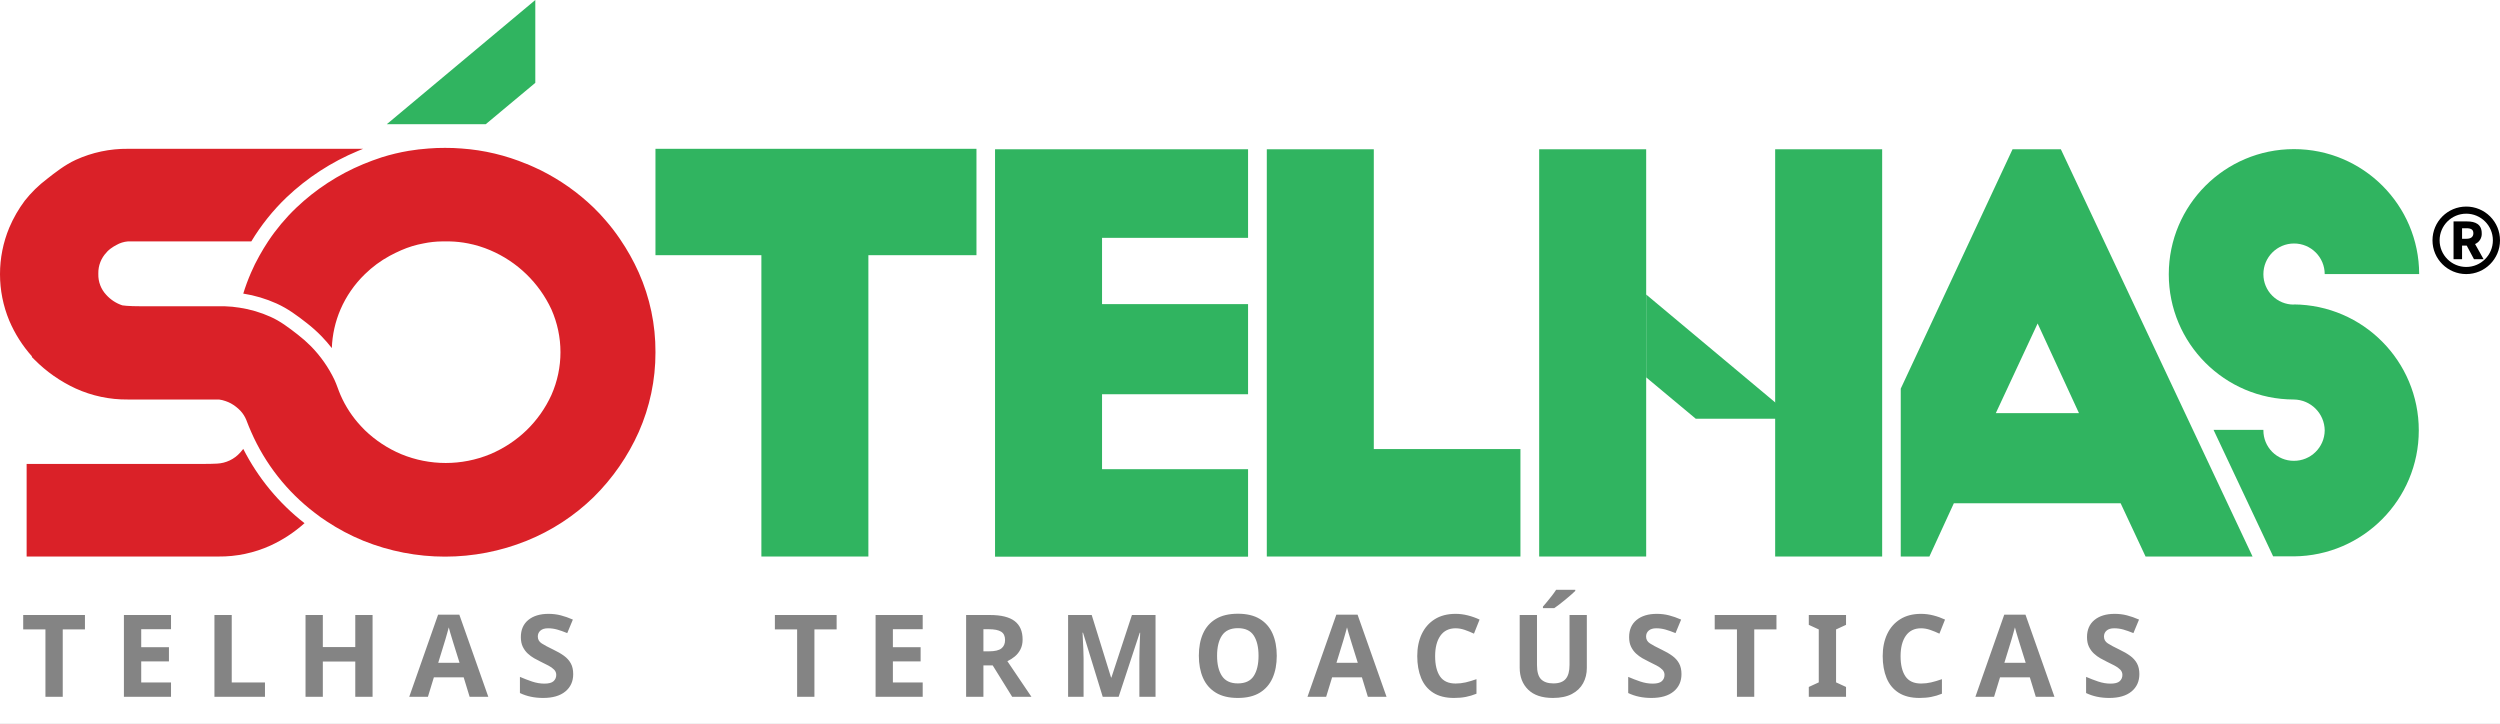
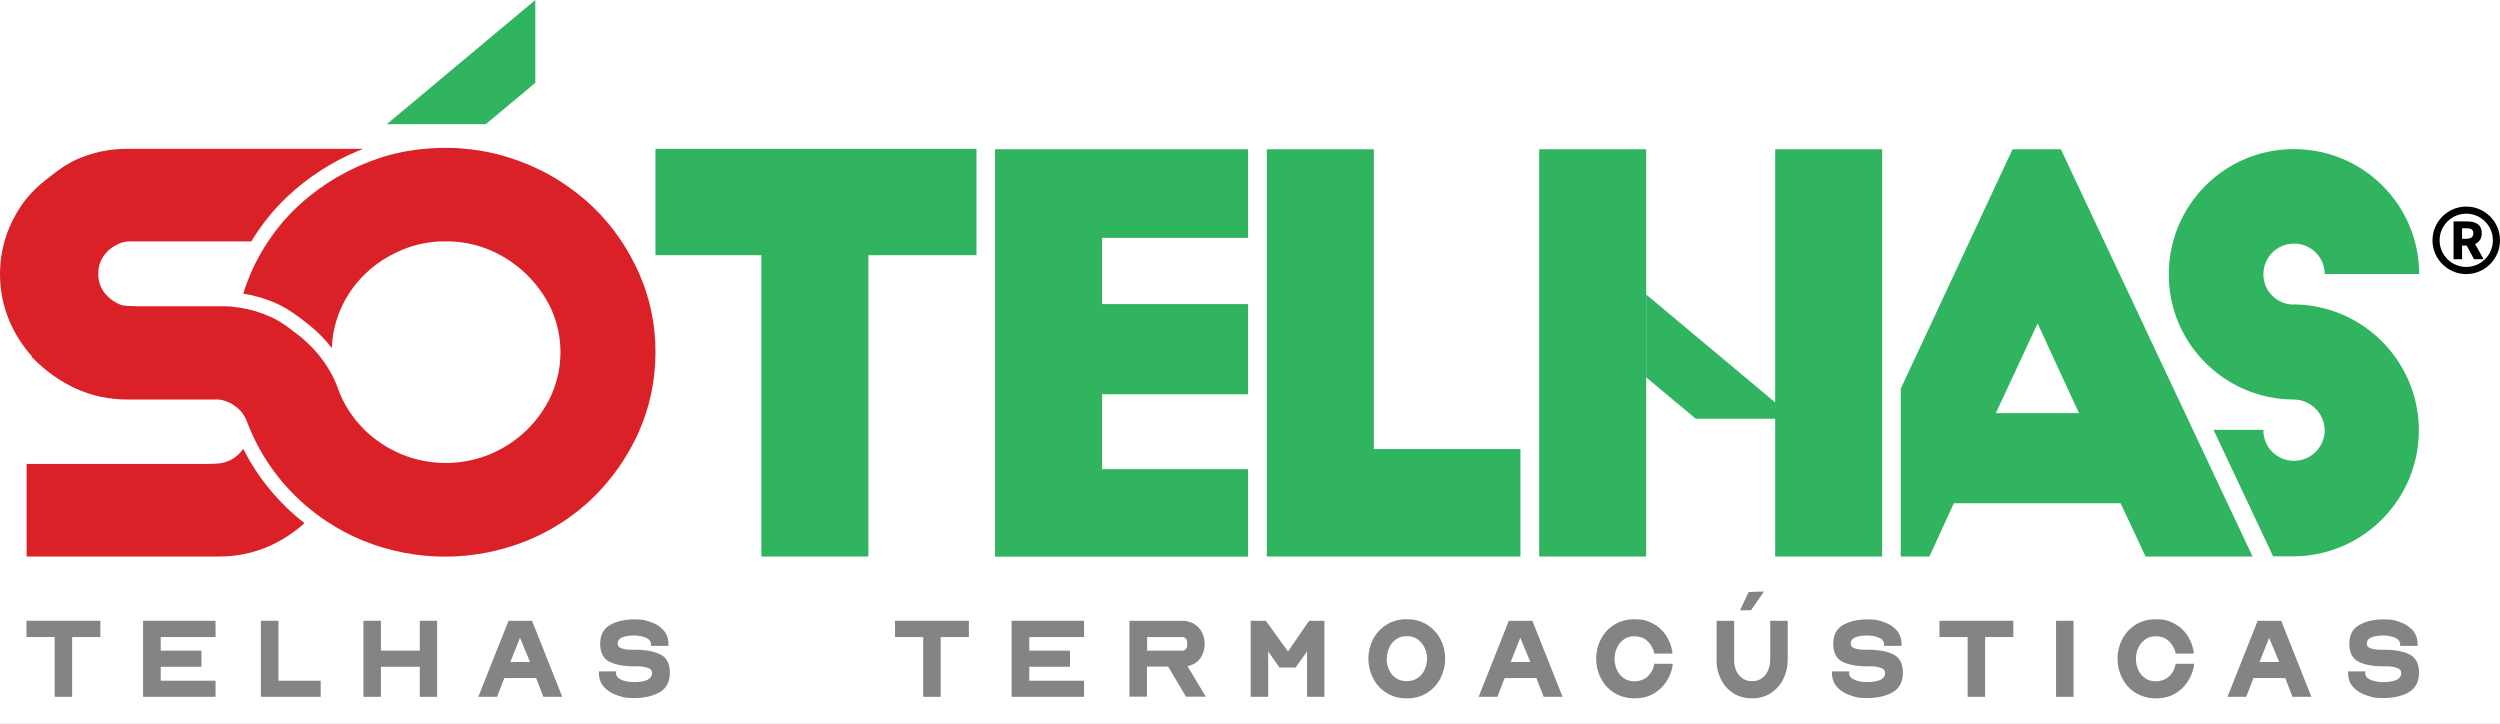
- <svg xmlns="http://www.w3.org/2000/svg" width="1614.5" height="467" viewBox="0 0 1614.5 467">
+ <svg xmlns="http://www.w3.org/2000/svg" id="Layer_1" version="1.1" viewBox="0 0 1614.5 467">
  <defs>
-     <clipPath id="b">
-       <rect width="1614.5" height="467" />
+     <style>
+       .st0 {
+         fill: #848484;
+       }
+ 
+       .st1 {
+         fill: #fff;
+       }
+ 
+       .st2 {
+         fill: none;
+       }
+ 
+       .st3 {
+         fill: #da2128;
+       }
+ 
+       .st4 {
+         isolation: isolate;
+       }
+ 
+       .st5 {
+         fill: #30b460;
+       }
+ 
+       .st6 {
+         clip-path: url(#clippath);
+       }
+     </style>
+     <clipPath id="clippath">
+       <rect class="st2" width="1614.5" height="467" />
    </clipPath>
  </defs>
-   <g id="a" clip-path="url(#b)">
-     <rect width="1614.5" height="467" fill="#fff" />
-     <g transform="translate(28.5 26)">
-       <g transform="translate(-282 -119)">
-         <path d="M423.5,227.6A126.408,126.408,0,0,1,412.7,279a138.787,138.787,0,0,1-29.1,42,133.437,133.437,0,0,1-43.2,28.2,140.8,140.8,0,0,1-105.6,0,136.425,136.425,0,0,1-23.6-12.5c-2.6-1.7-5.2-3.5-7.7-5.5a132.375,132.375,0,0,1-41.1-52.3c-1-2.2-1.9-4.5-2.8-6.8-.1-.3-.2-.5-.3-.8a19.736,19.736,0,0,0-3.8-6,26.4,26.4,0,0,0-6.2-4.8,21.694,21.694,0,0,0-3.5-1.5,19.784,19.784,0,0,0-4.2-1H82.7a79.228,79.228,0,0,1-33.6-7.1,91.163,91.163,0,0,1-26.6-18.6l-1.7-1.7v-.5a83.9,83.9,0,0,1-14.6-23,78.25,78.25,0,0,1,0-60.1,83.563,83.563,0,0,1,10-17.4,79.053,79.053,0,0,1,14.3-14c5.1-4,11.5-9.1,18.7-12.4a79.229,79.229,0,0,1,33.6-7.1H234.7c-1.1.5-2.3.9-3.4,1.4a151.5,151.5,0,0,0-46.1,30,138.226,138.226,0,0,0-22.7,28.4H82.8a17.78,17.78,0,0,0-7.4,2.3,23.944,23.944,0,0,0-3.4,2.1l-.3.2a20,20,0,0,0-2.2,1.9l-.2.3-.3.3a19.11,19.11,0,0,0-5.3,13.6v.4a18.887,18.887,0,0,0,5.1,13.4,24.2,24.2,0,0,0,10.4,6.8c.3,0,2.7.6,13.1.6h53.2a72.979,72.979,0,0,1,9.4.9,76.791,76.791,0,0,1,20,5.9c6.3,2.8,11.7,6.9,17.6,11.5a86.031,86.031,0,0,1,8.5,7.5,80.77,80.77,0,0,1,15.2,21.7c1.5,3.2,2.5,6.6,3.9,9.8a70.711,70.711,0,0,0,13.2,20.1c.8.9,1.7,1.7,2.5,2.6a76.845,76.845,0,0,0,23.5,15.5,75.355,75.355,0,0,0,57.5,0,76.845,76.845,0,0,0,23.5-15.5,75.364,75.364,0,0,0,16-22.7,68.269,68.269,0,0,0,0-55.3,76.666,76.666,0,0,0-39.5-38.2,71.667,71.667,0,0,0-14.3-4.4,69.911,69.911,0,0,0-12-1.3h-4.7a62.211,62.211,0,0,0-12.1,1.3,64.873,64.873,0,0,0-14.4,4.4c-2.5,1.1-5,2.3-7.4,3.6a72.177,72.177,0,0,0-16.1,11.9,71.113,71.113,0,0,0-15.7,22.7,69.439,69.439,0,0,0-5.6,25,97.179,97.179,0,0,0-6.7-7.7,93.9,93.9,0,0,0-9.4-8.4c-6.4-5-12.3-9.4-19.6-12.7a84.569,84.569,0,0,0-21.5-6.4,128.427,128.427,0,0,1,5-13.5,110.376,110.376,0,0,1,5.4-10.9c1.8-3.2,3.7-6.4,5.7-9.4a128.81,128.81,0,0,1,18.1-21.6A141.328,141.328,0,0,1,234.8,106c3.9-1.6,7.9-3.1,11.9-4.4a131.085,131.085,0,0,1,17.5-4.2c4.2-.7,8.5-1.2,12.8-1.5,3.5-.3,7-.4,10.6-.4s7.1.1,10.6.4a132.848,132.848,0,0,1,42.1,10h.2c3.1,1.3,6,2.7,9,4.1a137.763,137.763,0,0,1,34.1,24.1c2.7,2.6,5.2,5.3,7.6,8.1a123.621,123.621,0,0,1,9.4,12.2A138.68,138.68,0,0,1,412.7,176a124.784,124.784,0,0,1,10.8,51.4Z" transform="translate(253.3 93)" fill="#da2128" />
-         <path d="M196.7,338a87.385,87.385,0,0,1-21.8,14.3,79.229,79.229,0,0,1-33.6,7.1H17.4V299.6H130.1c4,0,7.2,0,10.3-.2a21.336,21.336,0,0,0,14.9-7.1c.7-.8,1.4-1.6,2-2.4a142.508,142.508,0,0,0,39.6,48Z" transform="translate(253.3 93)" fill="#da2128" />
-         <path d="M345.9,53.4V0L250,80.2h63.9l32-26.7h0Z" transform="translate(253.3 93)" fill="#30b460" />
-         <path d="M423.5,96.1H630.8v68.7H561V359.4H491.9V164.8H423.5V96.1Z" transform="translate(253.3 93)" fill="#30b460" />
-         <path d="M642.8,96.4H806.2v57.2H711.9v42.8h94.3v58.2H711.9V303h94.3v56.5H642.8V96.4Z" transform="translate(253.3 93)" fill="#30b460" />
-         <rect width="69.1" height="263" transform="translate(1399.9 189.4)" fill="#30b460" />
-         <path d="M1331.1,96.4h-31.2L1227.7,251V359.4h18.5L1262,325h107.7l16.1,34.4h69.1l-123.8-263Zm-42,170.4,27-57.9,26.7,57.9Z" transform="translate(253.3 93)" fill="#30b460" />
-         <path d="M1481.5,196.7a19.568,19.568,0,0,1-19.6-19.6h0a19.8,19.8,0,1,1,39.6-.1h61a80.85,80.85,0,1,0-81,81,20.19,20.19,0,0,1,20,20,19.846,19.846,0,0,1-20,19.6,19.589,19.589,0,0,1-19.6-19.7v-.3h-32.2l38.5,81.7h13.4a81.353,81.353,0,0,0,0-162.7h0Z" transform="translate(253.3 93)" fill="#30b460" />
-         <path d="M818.3,96.4h69.1V290h94.7v69.4H818.3Z" transform="translate(253.3 93)" fill="#30b460" />
-         <rect width="69.1" height="263" transform="translate(1247.5 189.4)" fill="#30b460" />
-         <path d="M1063.3,243.6V190.2l95.9,80.2h-63.9l-32-26.7h0Z" transform="translate(253.3 93)" fill="#30b460" />
-         <path d="M1602.9,150.6c0-5.8-4.2-7.6-9.4-7.6h-8.8v24.4h5.5v-8.8h3l4.7,8.8h6.2l-5.5-9.8a7.087,7.087,0,0,0,4.3-7Zm-12.7-3.2h2.8c2.9,0,4.5.8,4.5,3.2s-1.6,3.6-4.5,3.6h-2.8v-6.9Z" transform="translate(253.3 93)" />
-         <path d="M1592.9,133.4a21.8,21.8,0,1,0,21.8,21.8h0A21.787,21.787,0,0,0,1592.9,133.4Zm0,39a17.2,17.2,0,1,1,17.2-17.2h0a17.2,17.2,0,0,1-17.2,17.2Z" transform="translate(253.3 93)" />
-         <text transform="translate(267 543)" fill="#848484" font-size="74" font-family="NORD-Bold, NORD" font-weight="700" letter-spacing="0.23em">
-           <tspan x="0" y="0" xml:space="preserve">TELHAS   TERMOACÚSTICAS</tspan>
-         </text>
+   <g class="st6">
+     <g id="a">
+       <rect class="st1" width="1614.5" height="467" />
+       <g>
+         <path class="st3" d="M423.3,227.6c0,17.7-3.6,35.2-10.8,51.4-7,15.7-16.9,29.9-29.1,42-12.4,12.1-27.1,21.7-43.2,28.2-33.9,13.7-71.7,13.7-105.6,0-8.3-3.4-16.2-7.6-23.6-12.5-2.6-1.7-5.2-3.5-7.7-5.5-17.9-13.7-32.1-31.7-41.1-52.3-1-2.2-1.9-4.5-2.8-6.8-.1-.3-.2-.5-.3-.8-.9-2.2-2.2-4.2-3.8-6-1.8-1.9-3.9-3.5-6.2-4.8-1.1-.6-2.3-1.1-3.5-1.5-1.4-.5-2.8-.8-4.2-1h-58.9c-11.6.1-23.1-2.3-33.6-7.1-9.9-4.6-18.9-10.9-26.6-18.6l-1.7-1.7v-.5c-6.1-6.8-11-14.6-14.6-23-8-19.2-8-40.9,0-60.1,2.6-6.2,6-12,10-17.4,4.2-5.3,9-10,14.3-14,5.1-4,11.5-9.1,18.7-12.4,10.5-4.8,22-7.2,33.6-7.1h151.9c-1.1.5-2.3.9-3.4,1.4-17.1,7.1-32.7,17.3-46.1,30-8.8,8.4-16.4,18-22.7,28.4h-79.7c-2.6.2-5.1,1-7.4,2.3-1.2.6-2.3,1.3-3.4,2.1l-.3.2c-.8.6-1.5,1.2-2.2,1.9l-.2.3-.3.3c-3.5,3.7-5.4,8.5-5.3,13.6v.4c-.1,5,1.7,9.8,5.1,13.4,2.8,3.1,6.4,5.5,10.4,6.8.3,0,2.7.6,13.1.6h53.2c3.1,0,6.3.4,9.4.9,6.9,1,13.6,3,20,5.9,6.3,2.8,11.7,6.9,17.6,11.5,3,2.3,5.8,4.8,8.5,7.5,6.2,6.3,11.4,13.7,15.2,21.7,1.5,3.2,2.5,6.6,3.9,9.8,3.2,7.4,7.7,14.2,13.2,20.1.8.9,1.7,1.7,2.5,2.6,6.8,6.6,14.8,11.8,23.5,15.5,18.4,7.6,39.1,7.6,57.5,0,8.7-3.7,16.7-8.9,23.5-15.5,6.7-6.5,12.1-14.2,16-22.7,7.8-17.6,7.8-37.7,0-55.3-8-17.2-22.1-30.8-39.5-38.2-4.6-2-9.4-3.4-14.3-4.4-4-.8-8-1.2-12-1.3h-4.7c-4.1,0-8.1.5-12.1,1.3-5,.9-9.8,2.4-14.4,4.4-2.5,1.1-5,2.3-7.4,3.6-5.9,3.2-11.3,7.2-16.1,11.9-6.7,6.5-12,14.2-15.7,22.7-3.4,7.9-5.3,16.4-5.6,25-2.1-2.7-4.3-5.3-6.7-7.7-2.9-3-6.1-5.8-9.4-8.4-6.4-5-12.3-9.4-19.6-12.7-6.9-3.1-14.1-5.2-21.5-6.4,1.4-4.6,3.1-9.1,5-13.5,1.6-3.7,3.4-7.4,5.4-10.9,1.8-3.2,3.7-6.4,5.7-9.4,5.2-7.8,11.3-15.1,18.1-21.6,12.6-12,27.3-21.5,43.3-28.2,3.9-1.6,7.9-3.1,11.9-4.4,5.7-1.8,11.6-3.2,17.5-4.2,4.2-.7,8.5-1.2,12.8-1.5,3.5-.3,7-.4,10.6-.4s7.1,0,10.6.4c14.5,1,28.7,4.4,42.1,10h.2c3.1,1.3,6,2.7,9,4.1,12.5,6.3,24,14.4,34.1,24.1,2.7,2.6,5.2,5.3,7.6,8.1,3.4,3.9,6.5,7.9,9.4,12.2,4.7,6.8,8.7,14.1,12.1,21.6,7.2,16.2,10.9,33.7,10.8,51.4v.2Z" />
+         <path class="st3" d="M196.5,338c-6.5,5.8-13.9,10.7-21.8,14.3-10.5,4.8-22,7.2-33.6,7.1H17.2v-59.8h112.7c4,0,7.2,0,10.3-.2,5.7-.3,11.1-2.8,14.9-7.1.7-.8,1.4-1.6,2-2.4,9.5,18.7,23,35.1,39.6,48h-.2Z" />
+         <path class="st5" d="M345.7,53.4V0l-95.9,80.2h63.9l32-26.7h0Z" />
+         <path class="st5" d="M423.3,96.1h207.3v68.7h-69.8v194.6h-69.1v-194.6h-68.4v-68.7Z" />
+         <path class="st5" d="M642.6,96.4h163.4v57.2h-94.3v42.8h94.3v58.2h-94.3v48.4h94.3v56.5h-163.4V96.4Z" />
+         <rect class="st5" x="1146.4" y="96.4" width="69.1" height="263" />
+         <path class="st5" d="M1330.9,96.4h-31.2l-72.2,154.6v108.4h18.5l15.8-34.4h107.7l16.1,34.4h69.1l-123.8-263h0ZM1288.9,266.8l27-57.9,26.7,57.9h-53.7Z" />
+         <path class="st5" d="M1481.3,196.7c-10.8,0-19.6-8.7-19.6-19.5h0c0-11,8.8-19.9,19.8-19.9,10.9,0,19.8,8.8,19.8,19.7h61c0-44.7-36.3-80.8-81-80.7-44.7,0-80.8,36.3-80.7,81,0,44.5,36.2,80.6,80.7,80.7,11,.1,19.9,9,20,20-.1,10.9-9.1,19.7-20,19.6-10.8,0-19.6-8.8-19.6-19.6,0,0,0,0,0-.1v-.3h-32.2l38.5,81.7h13.4c44.9-.4,81-37.1,80.7-82-.4-44.4-36.3-80.3-80.7-80.7h-.1Z" />
+         <path class="st5" d="M818.1,96.4h69.1v193.6h94.7v69.4h-163.8V96.4Z" />
+         <rect class="st5" x="994" y="96.4" width="69.1" height="263" />
+         <path class="st5" d="M1063.1,243.6v-53.4l95.9,80.2h-63.9l-32-26.7h0Z" />
+         <path d="M1602.7,150.6c0-5.8-4.2-7.6-9.4-7.6h-8.8v24.4h5.5v-8.8h3l4.7,8.8h6.2l-5.5-9.8c2.8-1.2,4.5-4,4.3-7h0ZM1590,147.4h2.8c2.9,0,4.5.8,4.5,3.2s-1.6,3.6-4.5,3.6h-2.8v-6.9h0Z" />
+         <path d="M1592.7,133.4c-12,0-21.8,9.8-21.8,21.8s9.8,21.8,21.8,21.8c12,0,21.8-9.8,21.8-21.8h0c0-12-9.7-21.8-21.8-21.8h0ZM1592.7,172.4c-9.5,0-17.2-7.7-17.2-17.2s7.7-17.2,17.2-17.2c9.5,0,17.2,7.7,17.2,17.2h0c0,9.5-7.7,17.2-17.2,17.2Z" />
+         <g class="st4">
+           <g class="st4">
+             <path class="st0" d="M17.1,400.9h47.7v10.5h-18.2v38.6h-11.3v-38.6h-18.2v-10.5Z" />
+             <path class="st0" d="M139.2,411.4h-35.4v8.8h26.3v10.4h-26.3v9h35.4v10.4h-46.8v-49.1h46.8v10.5Z" />
+             <path class="st0" d="M179.9,439.6h27.2v10.4h-38.6v-49.1h11.3v38.7Z" />
+             <path class="st0" d="M246,420.2h25.1v-19.3h11.2v49.1h-11.2v-19.4h-25.1v19.4h-11.3v-49.1h11.3v19.3Z" />
+             <path class="st0" d="M343.6,400.9l19.5,49.1h-12.2l-4.7-12.1h-20.5l-4.7,12.1h-12.1l19.5-49.1h15.2ZM329.6,427.5h12.7l-6.5-15.6-6.2,15.6Z" />
+             <path class="st0" d="M397.9,433.9v1c0,1.9,1.4,3.4,4.1,4.4,2.1.8,4.6,1.2,7.5,1.2s5.8-.4,7.8-1.1c2.5-1,3.8-2.6,3.8-4.7s-1.4-3.1-4.1-3.8c-1.1-.3-2.5-.5-4.1-.6-.9,0-2.2,0-3.7,0-6.6,0-11.8-1-15.7-3s-5.9-5.8-5.9-11.5,2.1-9.7,6.2-12.1c4.1-2.4,9.4-3.7,15.8-3.7s7.2.6,10.6,1.7c3.4,1.1,6.1,2.9,8.3,5.3,2.1,2.4,3.2,5.4,3.2,9v1.1h-11.3v-1.1c0-1.9-1.2-3.3-3.6-4.3-2.2-.8-4.6-1.3-7.2-1.3s-5.4.3-7.2,1c-2.3.8-3.5,2.2-3.5,4.2s1.3,2.9,3.9,3.5c1,.2,2.3.4,3.8.5.8,0,2,0,3.5,0,6.8,0,12.2,1,16.3,3,4.1,2,6.2,6,6.2,11.8s-2.2,10.1-6.5,12.6c-4.4,2.5-9.9,3.8-16.5,3.8s-7.4-.6-10.8-1.7-6.4-2.9-8.6-5.3c-2.3-2.4-3.4-5.5-3.4-9.2v-1h11.2Z" />
+             <path class="st0" d="M578,400.9h47.7v10.5h-18.2v38.6h-11.3v-38.6h-18.2v-10.5Z" />
+             <path class="st0" d="M700.1,411.4h-35.4v8.8h26.3v10.4h-26.3v9h35.4v10.4h-46.8v-49.1h46.8v10.5Z" />
+             <path class="st0" d="M729.4,400.9h33.8c3.2,0,5.8.7,8.1,2.1,2.2,1.4,3.9,3.2,5,5.5,1.1,2.3,1.7,4.8,1.7,7.5s-1,6.6-2.9,9.2-4.7,4.3-8.2,5c0,.1.2.3.3.4.1.1.2.3.3.6l11.2,18.7h-12.8l-11.5-19.4h-13.7v19.4h-11.3v-49.1ZM740.8,420.2h22.5c1.1,0,1.9-.3,2.5-1,.6-.7.9-1.6.9-2.7v-1.4c0-1.1-.3-2-.9-2.7s-1.4-1-2.5-1h-22.5v8.8Z" />
+             <path class="st0" d="M855.3,400.9v49.1h-11.2v-29.3l-7.4,10.4h-10.4l-7.3-10.4v29.3h-11.3v-49.1h9.8l14.3,19.8,13.6-19.8h9.9Z" />
+             <path class="st0" d="M883.7,425.4c0-4.4,1-8.6,3-12.5,2-3.9,4.8-7,8.6-9.4,3.7-2.4,8.1-3.6,13.2-3.6s9.4,1.2,13.2,3.6c3.7,2.4,6.6,5.5,8.6,9.4,2,3.9,3,8.1,3,12.5s-1,8.5-3,12.5c-2,3.9-4.8,7.1-8.6,9.5-3.7,2.4-8.1,3.6-13.2,3.6s-9.4-1.2-13.2-3.6c-3.8-2.4-6.6-5.5-8.6-9.5-2-3.9-3-8.1-3-12.5ZM895.5,425.4c0,2.5.5,4.9,1.5,7.1,1,2.2,2.5,4,4.5,5.4,2,1.4,4.3,2,7,2s5-.7,7-2c2-1.4,3.5-3.1,4.5-5.4,1-2.2,1.6-4.6,1.6-7.1s-.5-4.9-1.6-7.1c-1-2.2-2.5-4-4.5-5.4-1.9-1.4-4.3-2.1-7-2.1s-5,.7-7,2.1c-1.9,1.4-3.4,3.2-4.4,5.4-1,2.2-1.5,4.6-1.5,7.1Z" />
+             <path class="st0" d="M989.6,400.9l19.5,49.1h-12.2l-4.7-12.1h-20.5l-4.7,12.1h-12.1l19.5-49.1h15.2ZM975.6,427.5h12.7l-6.5-15.6-6.2,15.6Z" />
+             <path class="st0" d="M1030.8,425.4c0-4.4,1-8.6,3-12.5,2-3.9,4.8-7,8.6-9.4,3.7-2.4,8.1-3.6,13.2-3.6s8.4.9,11.9,2.8c3.5,1.9,6.3,4.4,8.4,7.6,2.1,3.2,3.5,6.8,4.1,10.7v1.1c.1,0-11.7,0-11.7,0v-.7c-.9-3.1-2.4-5.6-4.6-7.6-2.2-1.9-4.9-2.9-8.1-2.9s-5,.7-7,2.1c-1.9,1.4-3.4,3.2-4.4,5.4-1,2.2-1.5,4.6-1.5,7.1s.5,4.9,1.5,7.1c1,2.2,2.5,4,4.5,5.4,2,1.4,4.3,2,7,2s5.9-1,8.1-2.9c2.2-1.9,3.7-4.5,4.4-7.6v-.8h12v1.1c-.7,3.9-2.1,7.5-4.3,10.7-2.1,3.2-5,5.8-8.4,7.7-3.5,1.9-7.4,2.8-11.9,2.8s-9.4-1.2-13.2-3.6c-3.8-2.4-6.6-5.5-8.6-9.5-2-3.9-3-8.1-3-12.5Z" />
+             <path class="st0" d="M1108.6,426.4v-25.5h11.3v25.5c0,2.3.4,4.5,1.3,6.6.9,2.1,2.2,3.7,4,5,1.8,1.3,3.9,1.9,6.3,1.9s4.5-.6,6.3-1.9c1.8-1.3,3.1-3,4-5,.9-2.1,1.4-4.3,1.4-6.6v-25.5h11.3v25.5c0,4.1-.9,8-2.7,11.8-1.8,3.8-4.4,6.8-7.9,9.2s-7.6,3.6-12.4,3.6-8.9-1.2-12.4-3.5c-3.5-2.3-6.1-5.4-7.9-9.2-1.8-3.8-2.7-7.7-2.7-11.9ZM1129.3,382.3l9.9-.3-8.4,12.1h-7.1l5.6-11.8Z" />
+             <path class="st0" d="M1194.2,433.9v1c0,1.9,1.4,3.4,4.1,4.4,2.1.8,4.6,1.2,7.5,1.2s5.8-.4,7.8-1.1c2.5-1,3.8-2.6,3.8-4.7s-1.4-3.1-4.1-3.8c-1.1-.3-2.5-.5-4.1-.6-.9,0-2.2,0-3.7,0-6.6,0-11.8-1-15.7-3-3.9-2-5.9-5.8-5.9-11.5s2.1-9.7,6.2-12.1c4.1-2.4,9.4-3.7,15.8-3.7s7.2.6,10.6,1.7c3.4,1.1,6.1,2.9,8.3,5.3,2.1,2.4,3.2,5.4,3.2,9v1.1h-11.3v-1.1c0-1.9-1.2-3.3-3.6-4.3-2.2-.8-4.6-1.3-7.2-1.3s-5.4.3-7.2,1c-2.3.8-3.5,2.2-3.5,4.2s1.3,2.9,3.9,3.5c1,.2,2.3.4,3.8.5.8,0,2,0,3.5,0,6.8,0,12.2,1,16.3,3,4.1,2,6.2,6,6.2,11.8s-2.2,10.1-6.5,12.6c-4.4,2.5-9.9,3.8-16.5,3.8s-7.4-.6-10.8-1.7c-3.5-1.1-6.4-2.9-8.6-5.3-2.3-2.4-3.4-5.5-3.4-9.2v-1h11.2Z" />
+             <path class="st0" d="M1252.5,400.9h47.7v10.5h-18.2v38.6h-11.3v-38.6h-18.2v-10.5Z" />
+             <path class="st0" d="M1339.1,450h-11.3v-49.1h11.3v49.1Z" />
+             <path class="st0" d="M1367.5,425.4c0-4.4,1-8.6,3-12.5,2-3.9,4.8-7,8.6-9.4,3.7-2.4,8.1-3.6,13.2-3.6s8.4.9,11.9,2.8c3.5,1.9,6.3,4.4,8.4,7.6,2.1,3.2,3.5,6.8,4.1,10.7v1.1c.1,0-11.7,0-11.7,0v-.7c-.9-3.1-2.4-5.6-4.6-7.6-2.2-1.9-4.9-2.9-8.1-2.9s-5,.7-7,2.1c-1.9,1.4-3.4,3.2-4.4,5.4-1,2.2-1.5,4.6-1.5,7.1s.5,4.9,1.5,7.1c1,2.2,2.5,4,4.5,5.4,2,1.4,4.3,2,7,2s5.9-1,8.1-2.9c2.2-1.9,3.7-4.5,4.4-7.6v-.8h12v1.1c-.7,3.9-2.1,7.5-4.3,10.7-2.1,3.2-5,5.8-8.4,7.7-3.5,1.9-7.4,2.8-11.9,2.8s-9.4-1.2-13.2-3.6c-3.8-2.4-6.6-5.5-8.6-9.5-2-3.9-3-8.1-3-12.5Z" />
+             <path class="st0" d="M1473.2,400.9l19.5,49.1h-12.2l-4.7-12.1h-20.5l-4.7,12.1h-12.1l19.5-49.1h15.2ZM1459.2,427.5h12.7l-6.5-15.6-6.2,15.6Z" />
+             <path class="st0" d="M1527.5,433.9v1c0,1.9,1.4,3.4,4.1,4.4,2.1.8,4.6,1.2,7.5,1.2s5.8-.4,7.8-1.1c2.5-1,3.8-2.6,3.8-4.7s-1.4-3.1-4.1-3.8c-1.1-.3-2.5-.5-4.1-.6-.9,0-2.2,0-3.7,0-6.6,0-11.8-1-15.7-3-3.9-2-5.9-5.8-5.9-11.5s2.1-9.7,6.2-12.1c4.1-2.4,9.4-3.7,15.8-3.7s7.2.6,10.6,1.7c3.4,1.1,6.1,2.9,8.3,5.3,2.1,2.4,3.2,5.4,3.2,9v1.1h-11.3v-1.1c0-1.9-1.2-3.3-3.6-4.3-2.2-.8-4.6-1.3-7.2-1.3s-5.4.3-7.2,1c-2.3.8-3.5,2.2-3.5,4.2s1.3,2.9,3.9,3.5c1,.2,2.3.4,3.8.5.8,0,2,0,3.5,0,6.8,0,12.2,1,16.3,3,4.1,2,6.2,6,6.2,11.8s-2.2,10.1-6.5,12.6c-4.4,2.5-9.9,3.8-16.5,3.8s-7.4-.6-10.8-1.7c-3.5-1.1-6.4-2.9-8.6-5.3-2.3-2.4-3.4-5.5-3.4-9.2v-1h11.2Z" />
+           </g>
+         </g>
      </g>
    </g>
  </g>
</svg>
